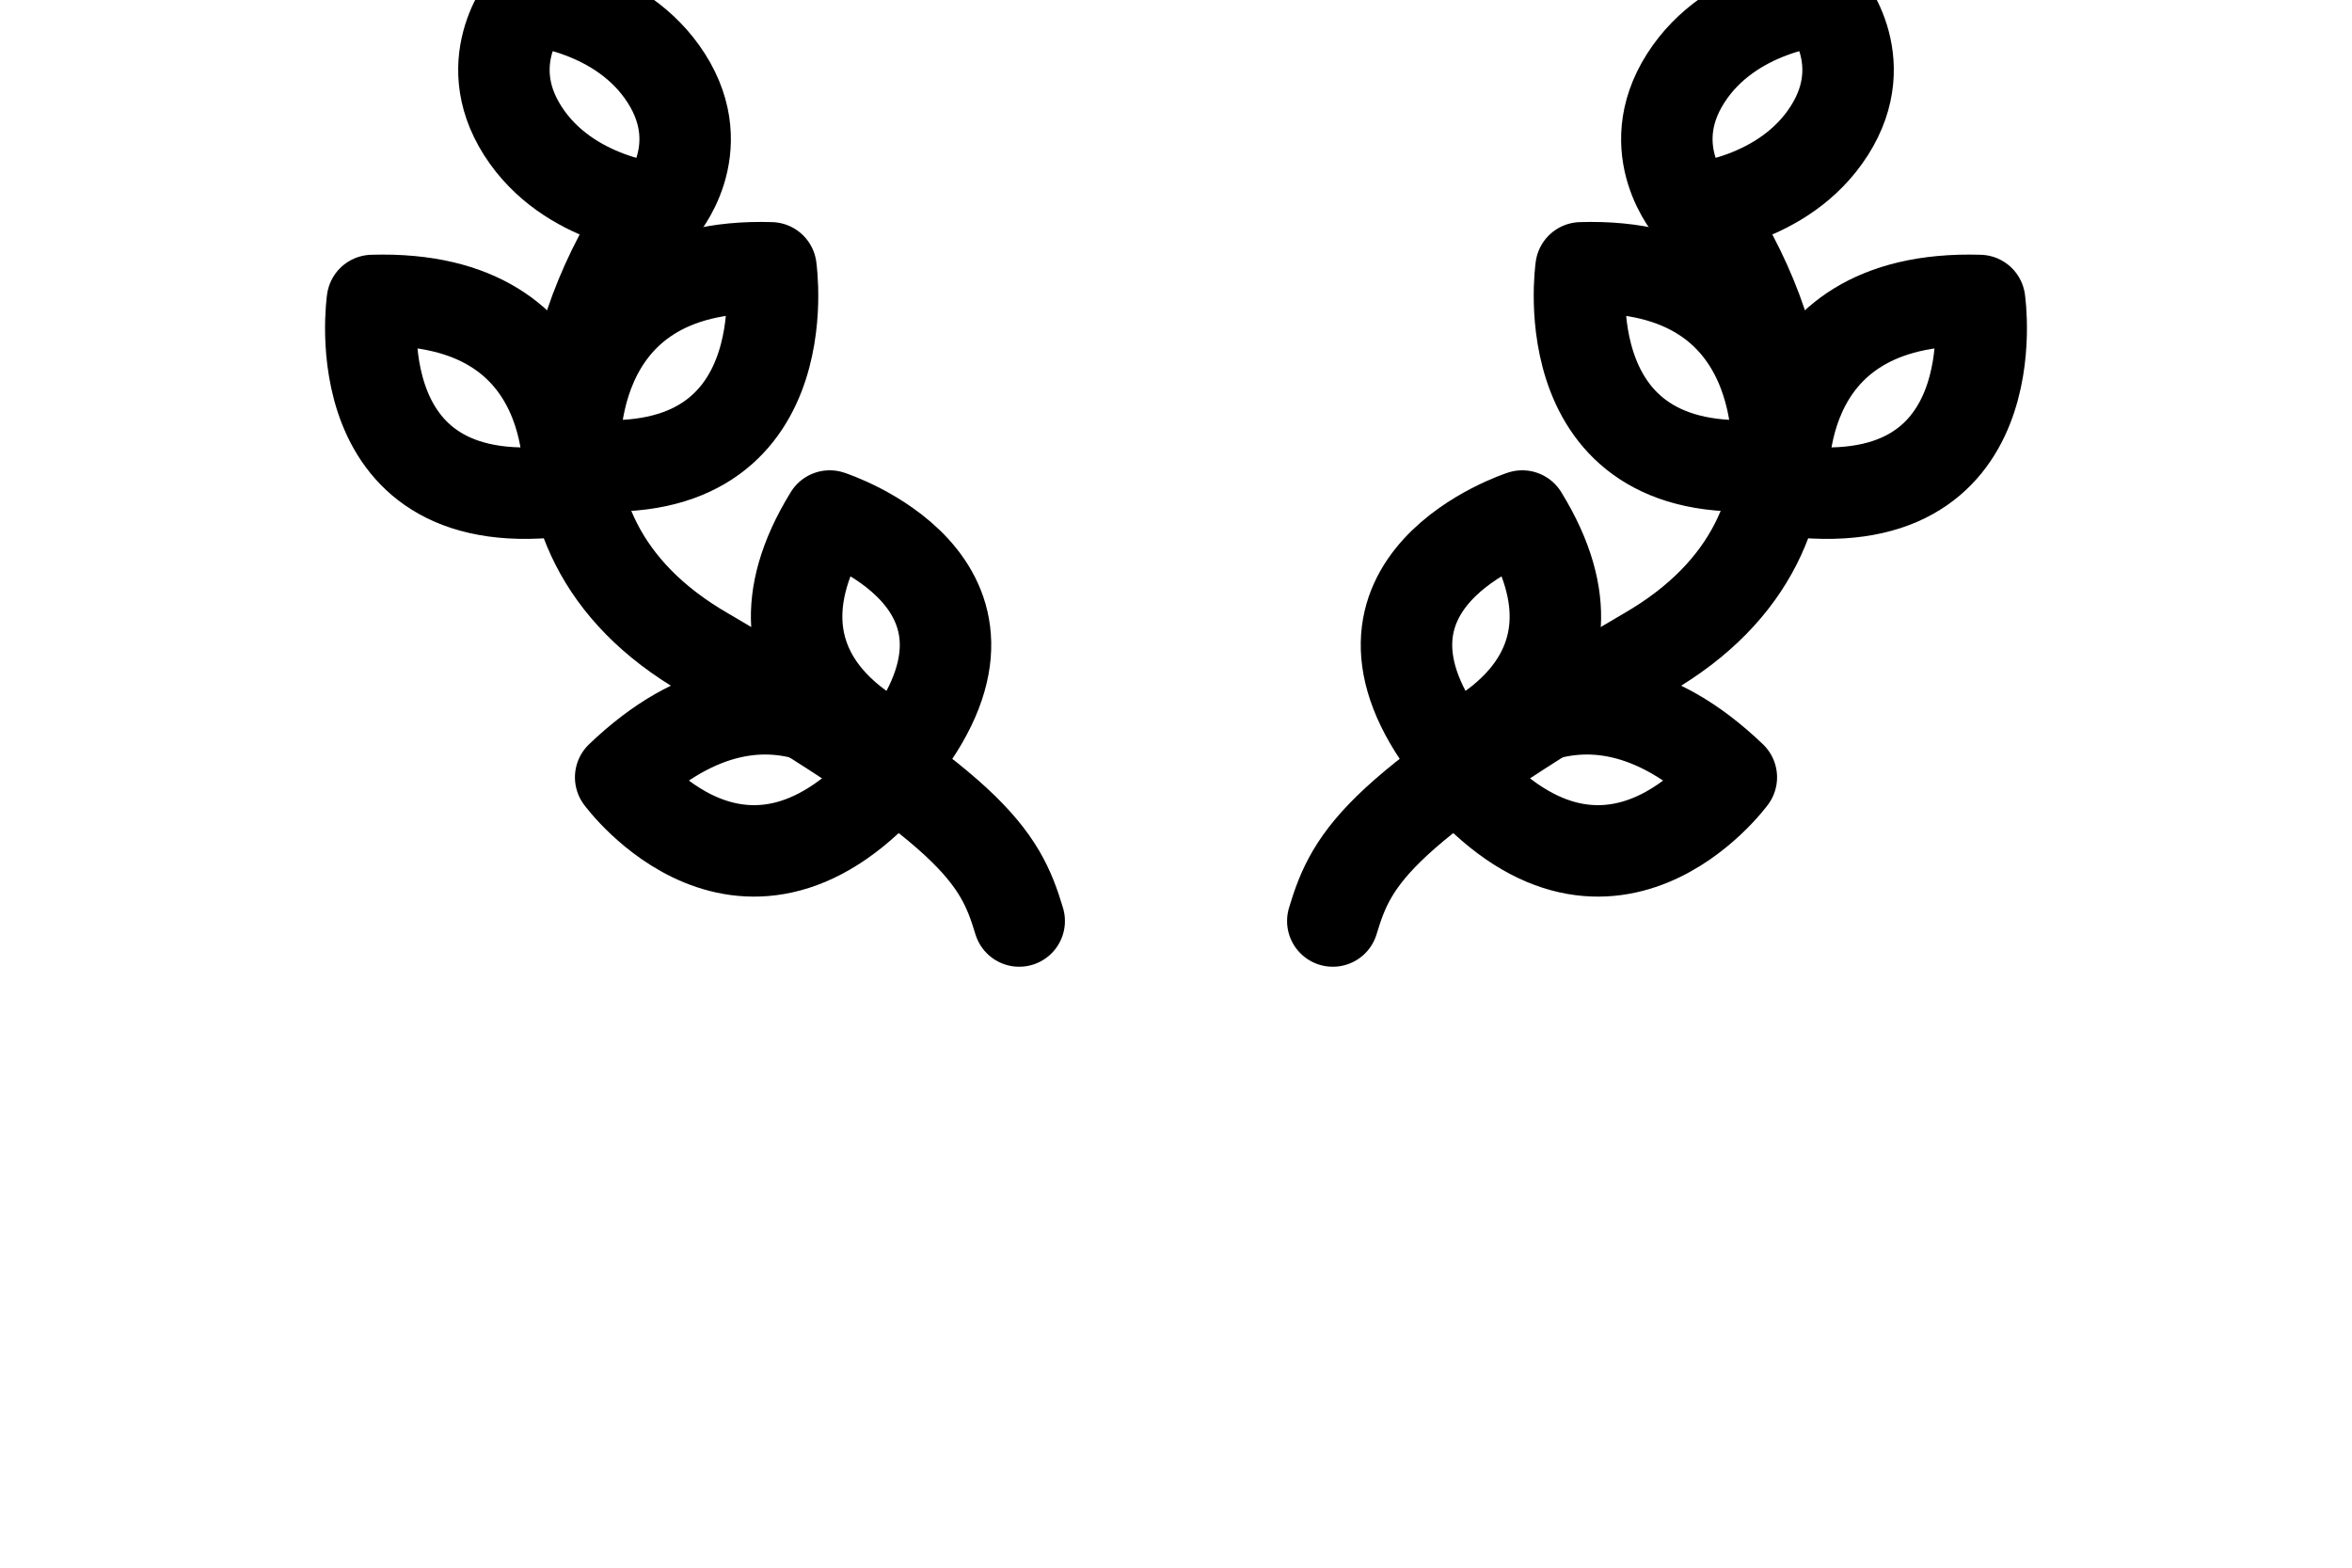
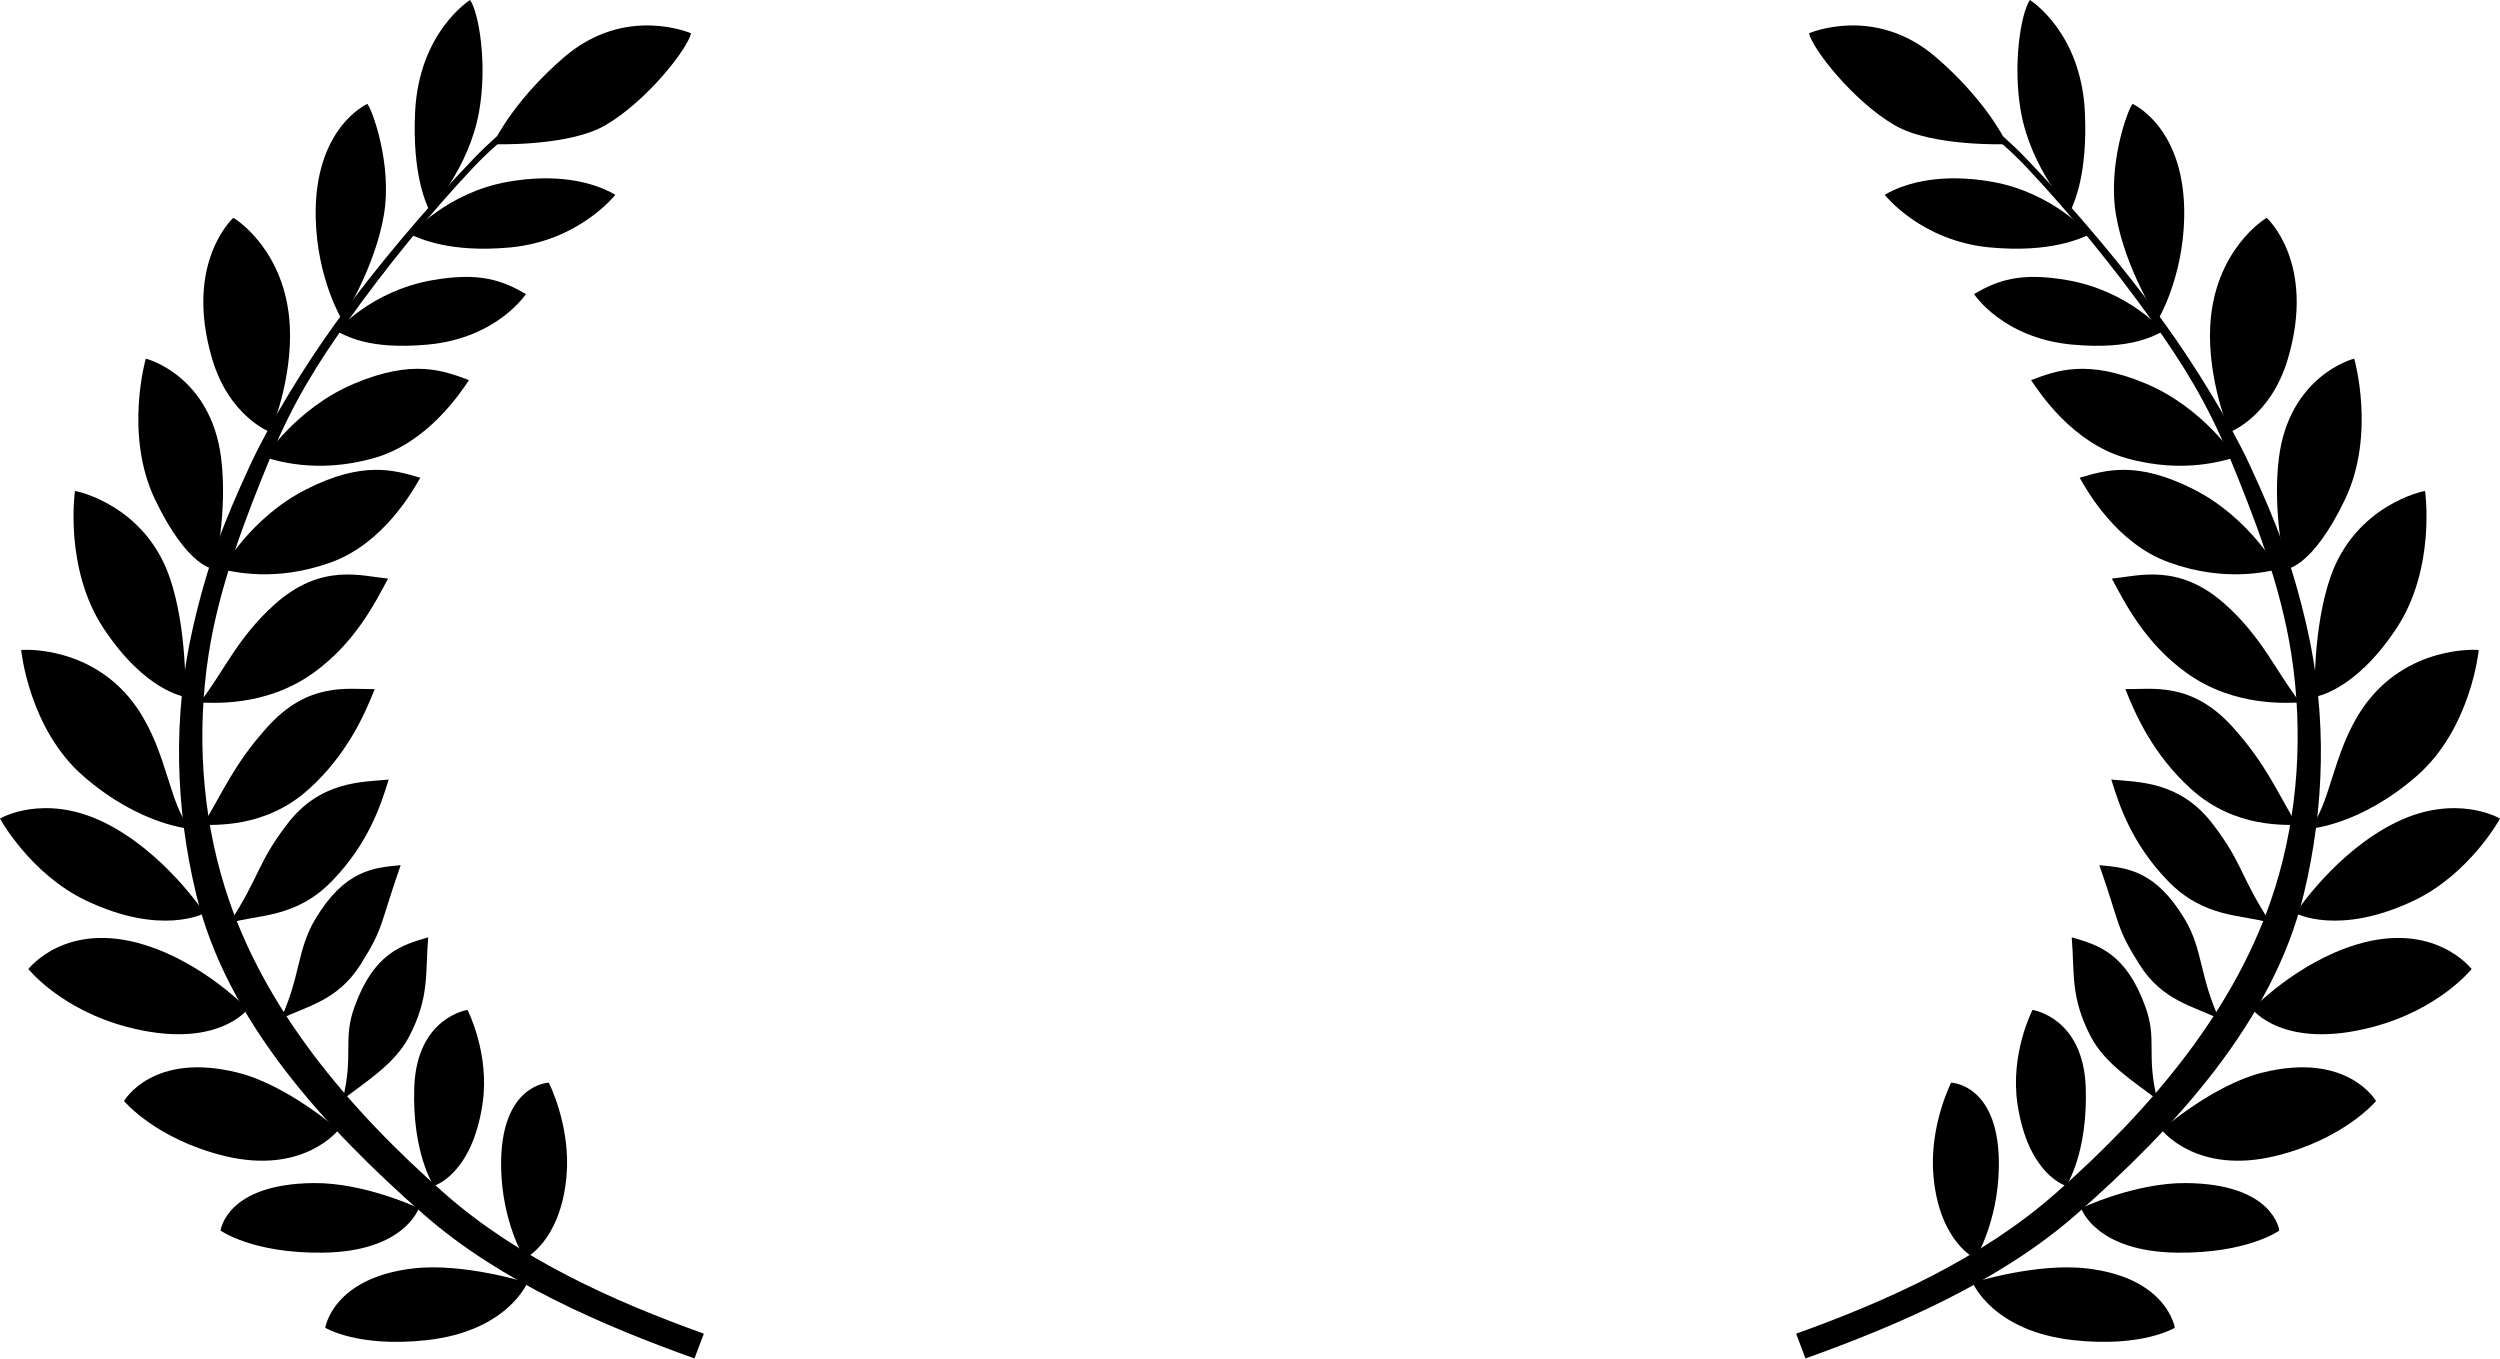
- <svg xmlns="http://www.w3.org/2000/svg" viewBox="0 0 36 24" fill="none">
-   <path d="M10.1 3.2C10.1 3.2 8.7 3.1 8 2C7.3 0.9 8.1 0 8.1 0C8.1 0 9.5 0.1 10.2 1.2C10.9 2.3 10.1 3.2 10.1 3.2Z" stroke="currentColor" stroke-width="1.4" stroke-linecap="round" stroke-linejoin="round" />
-   <path d="M10 3.1C8.9 4.6 7.5 8.1 10.8 10C14.9 12.4 15.3 13.1 15.6 14.1" stroke="currentColor" stroke-width="1.4" stroke-linecap="round" stroke-linejoin="round" />
-   <path d="M13.8 11.5C13.8 11.5 11.1 10.5 12.7 7.9C12.7 7.9 15.8 8.9 13.8 11.5Z" stroke="currentColor" stroke-width="1.4" stroke-linecap="round" stroke-linejoin="round" />
-   <path d="M13.7 11.8C13.7 11.8 11.9 9.6 9.5 11.9C9.5 11.9 11.4 14.5 13.7 11.8ZM8.7 7.5C8.7 7.5 9 4.5 5.7 4.6C5.7 4.6 5.2 8 8.7 7.5Z" stroke="currentColor" stroke-width="1.4" stroke-linecap="round" stroke-linejoin="round" />
-   <path d="M8.8 7.1C8.8 7.1 8.5 4 11.8 4.1C11.8 4.1 12.3 7.5 8.8 7.1Z" stroke="currentColor" stroke-width="1.4" stroke-linecap="round" stroke-linejoin="round" />
-   <path d="M25.9 3.2C25.9 3.2 27.3 3.1 28 2C28.7 0.9 27.9 0 27.9 0C27.9 0 26.5 0.1 25.8 1.2C25.1 2.3 25.9 3.2 25.9 3.2Z" stroke="currentColor" stroke-width="1.4" stroke-linecap="round" stroke-linejoin="round" />
-   <path d="M26 3.1C27.1 4.6 28.5 8.1 25.2 10C21.1 12.4 20.7 13.1 20.4 14.1" stroke="currentColor" stroke-width="1.4" stroke-linecap="round" stroke-linejoin="round" />
-   <path d="M22.2 11.5C22.2 11.5 24.9 10.5 23.3 7.9C23.3 7.9 20.2 8.9 22.2 11.5Z" stroke="currentColor" stroke-width="1.4" stroke-linecap="round" stroke-linejoin="round" />
-   <path d="M22.3 11.8C22.3 11.8 24.1 9.6 26.5 11.9C26.5 11.9 24.6 14.5 22.3 11.8ZM27.3 7.5C27.3 7.5 27 4.5 30.3 4.6C30.3 4.6 30.8 8 27.3 7.5Z" stroke="currentColor" stroke-width="1.4" stroke-linecap="round" stroke-linejoin="round" />
-   <path d="M27.2 7.1C27.2 7.1 27.5 4 24.2 4.1C24.2 4.1 23.7 7.5 27.2 7.1Z" stroke="currentColor" stroke-width="1.4" stroke-linecap="round" stroke-linejoin="round" />
+ <svg xmlns="http://www.w3.org/2000/svg" id="svg2" viewBox="0 0 1475.4 801.7" version="1.1" preserveAspectRatio="xMinYMin">
+   <path id="path3035" style="block-progression:tb;text-indent:0;color:#000000;text-transform:none;fill:currentColor" d="m334.46 49.002c-18.278 12.277-38.479 27.48-54.76 44.437-28.887 30.086-57.536 64.004-82.159 97.941-16.634 22.926-38.215 57.715-50.006 83.305-15.691 34.056-24.985 57.915-33.597 95.332-12.132 52.713-10.459 106.81 1.863 157.81 18.129 75.031 76.15 137.81 134.13 188.77 45.358 39.863 106.34 65.942 159.92 85.098l5.536-14.63c-53.09-18.97-109.36-44.31-152.83-82.56-55.92-49.21-107.57-109.22-129.85-180.73-13.57-43.53-16.72-91.29-9.6-137.54 6.237-40.516 21.918-81.121 37.193-118.04 12.558-30.349 27.2-53.991 45.06-78.892 22.645-31.574 47.529-62.365 73.981-90.48 17.123-18.199 40.023-34.629 58.415-46.982z" />
+   <path id="path3809" style="fill:currentColor" d="m311.24 756.98s-37.634-11.898-67.5-8.393c-47.415 5.564-51.786 35-51.786 35s19.022 11.809 59.821 7.321c47.796-5.257 59.464-33.929 59.464-33.929z" />
+   <path id="path3811" style="fill:currentColor" d="m247.15 713.02s-31.716-15.044-61.786-14.821c-52.058 0.386-55.179 28.036-55.179 28.036s18.843 13.595 60.536 13.036c48.08-0.645 56.429-26.25 56.429-26.25z" />
+   <path id="path3813" style="fill:currentColor" d="m199.74 666.79s-30.157-26.43-59.326-33.739c-50.498-12.653-67.224 16.73-67.224 16.73s18.771 22.52 59.277 32.411c46.711 11.406 67.273-15.402 67.273-15.402z" />
+   <path id="path3815" style="fill:currentColor" d="m146.2 595.58s-25.79-27.185-61.094-38.032c-46.073-14.156-67.729 13.636-68.361 14.331 0 0 18.879 23.762 58.267 34.179 52.832 13.973 71.188-10.478 71.188-10.478z" />
+   <path id="path3817" style="fill:currentColor" d="m120.7 538.91s-24.019-36.576-59.844-53.84c-34.801-16.78-60.225-2.49-60.856-1.93 0 0 17.877 32.67 50.767 48.325 44.687 21.271 69.938 7.441 69.938 7.441z" />
+   <path id="path3819" style="fill:currentColor" d="m112.96 489.18c-12.82-12.06-13.775-44.84-32.099-71.44-25.563-37.11-67.73-34.42-68.361-34.07 0 0 4.514 46.234 36.481 74.178 33.973 29.697 63.978 31.335 63.978 31.335z" />
+   <path id="path3821" style="fill:currentColor" d="m109.42 411.25s1.244-40.185-9.352-70.701c-14.783-42.569-55.138-50.926-55.839-50.759 0 0-6.544 45.519 16.848 80.952 24.861 37.657 48.344 40.507 48.344 40.507z" />
+   <path id="path3823" style="fill:currentColor" d="m126.51 335.94s8.05-33.735 3.972-65.78c-6.146-48.297-43.73-58.521-44.448-58.451 0 0-12.884 44.733 5.445 83.031 19.479 40.702 35.031 41.2 35.031 41.2z" />
+   <path id="path3830" style="fill:currentColor" d="m159.62 255.08s13.089-30.516 11.412-62.775c-2.328-44.771-32.665-63.685-33.385-63.711 0 0-29.251 26.374-12.451 83.145 10.191 34.437 34.425 43.342 34.425 43.342z" />
+   <path id="path3832" style="fill:currentColor" d="m201.74 188.6s19.451-29.962 24.832-61.814c5.052-29.903-7.08-62.481-9.789-65.475 0 0-31.65 13.91-30.465 67.294 0.797 35.905 15.422 59.995 15.422 59.995z" />
+   <path id="path3834" style="fill:currentColor" d="m253.49 124.45s23.192-24.697 29.233-58.466c5-27.984-0.04-58.394-5.31-65.984 0 0-30.25 18.795-32.448 66.327-1.659 35.875 6.126 52.95 8.525 58.127z" />
+   <path id="path3836" style="fill:currentColor" d="m291.03 85.107s44.199 1.597 66.166-11.157c24.589-14.276 48.719-45.263 50.623-54.309 0 0-38.712-16.975-74.806 14.032-27.242 23.402-39.862 46.137-41.983 51.434z" />
+   <path id="path3838" style="fill:currentColor" d="m242.33 138.43s21.141-24.752 57.469-31.147c28.002-4.929 49.529-0.378 63.35 7.675 0 0-21.322 27.318-62.19 31.084-35.762 3.295-53.376-5.385-58.63-7.612z" />
+   <path id="path3840" style="fill:currentColor" d="m198.64 195.5s20.13-23.742 56.459-30.136c28.002-4.929 41.448 0.127 55.269 8.18 0 0-17.029 26.056-57.897 29.821-35.762 3.295-48.578-5.638-53.832-7.865z" />
+   <path id="path3842" style="fill:currentColor" d="m156.23 269.95s18.805-29.262 52.808-43.562c34.843-14.654 52.739-7.657 67.725-2.063-4.779 7.169-24.337 37.05-56.046 46.02-34.557 9.776-58.932 0.909-64.487-0.396z" />
+   <path id="path3844" style="fill:currentColor" d="m131.06 336.07s16.664-30.532 49.556-47.228c33.706-17.109 52.056-11.41 67.404-6.902-4.254 7.492-21.624 38.696-52.61 49.912-33.77 12.223-58.716 5.122-64.35 4.219z" />
+   <path id="path3846" style="fill:currentColor" d="m117.84 414.65c14.421-18.489 22.261-38.366 44.449-58.149 27.336-24.373 50.792-16.603 66.711-15.029-7.837 14.719-19.603 38.003-43.92 55.546-29.126 21.011-61.536 17.473-67.24 17.633z" />
+   <path id="path3848" style="fill:currentColor" d="m119.63 487.05c12.262-19.986 18.081-35.565 37.916-57.707 24.437-27.278 47.605-22.435 63.6-22.652-6.14 15.503-16.49 38.695-38.692 58.849-26.592 24.138-57.175 20.713-62.824 21.51z" />
+   <path id="path3850" style="fill:currentColor" d="m135.4 544.78c18.448-28.481 16.12-34.927 34.176-58.542 19.392-25.362 43.885-24.665 59.811-26.165-4.877 15.946-12.165 37.517-32.837 59.237-22.045 23.163-44.975 20.181-61.149 25.47z" />
+   <path id="path3852" style="fill:currentColor" d="m165.71 601.35c11.63-25.198 9.622-40.933 20.286-58.794 17.442-29.213 34.541-30.474 50.467-31.973-12.703 36.396-9.762 36.564-23.746 58.732-13.607 21.571-32.096 24.474-47.007 32.036z" />
+   <path id="path3854" style="fill:currentColor" d="m202.25 648.92c6.628-26.95-0.102-35.197 6.973-54.76 11.571-31.996 28.119-36.484 43.469-40.983-1.765 21.479 0.9 35.106-11.139 58.387-8.502 16.44-26.101 27.098-39.303 37.356z" />
+   <path id="path3856" style="fill:currentColor" d="m275.9 596.01s13.293 25.664 8.877 55.408c-6.256 42.144-28.777 48.458-28.777 48.458s-12.827-19.155-11.523-58.022c1.392-41.516 31.423-45.845 31.423-45.845z" />
+   <path id="path3858" style="fill:currentColor" d="m323.88 638.94s13.303 25.984 10.393 55.914c-3.731 38.356-24.736 47.953-24.736 47.953s-13.232-21.412-13.796-53.728c-0.86-49.346 28.14-50.138 28.14-50.138z" />
+   <path id="path3862" style="block-progression:tb;text-indent:0;color:#000000;text-transform:none;fill:currentColor" d="m1140.9 49.002c18.278 12.277 38.479 27.48 54.76 44.437 28.887 30.086 57.536 64.004 82.159 97.941 16.634 22.926 38.215 57.715 50.006 83.305 15.691 34.056 24.985 57.915 33.597 95.332 12.132 52.713 10.46 106.81-1.863 157.81-18.129 75.031-76.15 137.81-134.13 188.77-45.358 39.863-106.34 65.942-159.92 85.098l-5.5-14.62c53.098-18.982 109.37-44.319 152.84-82.572 55.917-49.203 107.56-109.21 129.85-180.73 13.566-43.531 16.716-91.295 9.597-137.54-6.237-40.516-21.918-81.121-37.193-118.04-12.558-30.349-27.2-53.991-45.06-78.892-22.645-31.574-47.529-62.365-73.981-90.48-17.123-18.199-40.023-34.629-58.415-46.982z" />
+   <path id="path3864" style="fill:currentColor" d="m1164.2 756.98s37.634-11.898 67.5-8.393c47.415 5.564 51.786 35 51.786 35s-19.022 11.809-59.822 7.321c-47.796-5.257-59.464-33.929-59.464-33.929z" />
+   <path id="path3866" style="fill:currentColor" d="m1228.2 713.02s31.716-15.044 61.786-14.821c52.058 0.386 55.179 28.036 55.179 28.036s-18.843 13.595-60.536 13.036c-48.08-0.645-56.429-26.25-56.429-26.25z" />
+   <path id="path3868" style="fill:currentColor" d="m1275.7 666.79s30.157-26.43 59.326-33.739c50.498-12.653 67.224 16.73 67.224 16.73s-18.771 22.52-59.277 32.411c-46.711 11.406-67.273-15.402-67.273-15.402z" />
+   <path id="path3870" style="fill:currentColor" d="m1329.2 595.58s25.79-27.185 61.094-38.032c46.073-14.156 67.729 13.636 68.361 14.331 0 0-18.879 23.762-58.266 34.179-52.832 13.973-71.188-10.478-71.188-10.478z" />
+   <path id="path3872" style="fill:currentColor" d="m1354.7 538.91s24.019-36.576 59.844-53.84c34.806-16.774 60.229-2.489 60.861-1.926 0 0-17.877 32.67-50.767 48.325-44.687 21.271-69.938 7.441-69.938 7.441z" />
+   <path id="path3874" style="fill:currentColor" d="m1362.4 489.18c12.817-12.059 13.774-44.838 32.098-71.441 25.563-37.111 67.729-34.419 68.36-34.072 0 0-4.514 46.234-36.481 74.178-33.973 29.697-63.978 31.335-63.978 31.335z" />
+   <path id="path3876" style="fill:currentColor" d="m1366 411.25s-1.244-40.185 9.352-70.701c14.783-42.569 55.138-50.926 55.839-50.759 0 0 6.544 45.519-16.848 80.952-24.86 37.657-48.344 40.507-48.344 40.507z" />
+   <path id="path3878" style="fill:currentColor" d="m1348.9 335.94s-8.05-33.735-3.972-65.78c6.146-48.297 43.73-58.521 44.448-58.451 0 0 12.884 44.733-5.445 83.031-19.479 40.702-35.031 41.2-35.031 41.2z" />
+   <path id="path3880" style="fill:currentColor" d="m1315.8 255.08s-13.089-30.516-11.412-62.775c2.328-44.771 32.665-63.685 33.385-63.711 0 0 29.251 26.374 12.451 83.145-10.191 34.437-34.425 43.342-34.425 43.342z" />
+   <path id="path3882" style="fill:currentColor" d="m1273.6 188.6s-19.451-29.962-24.832-61.814c-5.052-29.903 7.08-62.481 9.789-65.475 0 0 31.65 13.91 30.465 67.294-0.797 35.905-15.422 59.995-15.422 59.995z" />
+   <path id="path3884" style="fill:currentColor" d="m1221.9 124.45s-23.192-24.697-29.233-58.466c-5.007-27.989 0.034-58.399 5.31-65.989 0 0 30.25 18.795 32.448 66.327 1.659 35.875-6.126 52.95-8.525 58.127z" />
+   <path id="path3886" style="fill:currentColor" d="m1184.4 85.107s-44.199 1.597-66.166-11.157c-24.589-14.276-48.719-45.263-50.623-54.309 0 0 38.712-16.975 74.806 14.032 27.242 23.402 39.862 46.137 41.983 51.434z" />
+   <path id="path3888" style="fill:currentColor" d="m1233.1 138.43s-21.141-24.752-57.469-31.147c-28.002-4.929-49.529-0.378-63.35 7.675 0 0 21.322 27.318 62.19 31.084 35.762 3.295 53.376-5.385 58.63-7.612z" />
+   <path id="path3890" style="fill:currentColor" d="m1276.7 195.5s-20.13-23.742-56.459-30.136c-28.002-4.929-41.448 0.127-55.269 8.18 0 0 17.029 26.056 57.897 29.821 35.762 3.295 48.578-5.638 53.832-7.865z" />
+   <path id="path3892" style="fill:currentColor" d="m1319.2 269.95s-18.805-29.262-52.808-43.562c-34.843-14.654-52.739-7.657-67.725-2.063 4.779 7.169 24.337 37.05 56.046 46.02 34.557 9.776 58.932 0.909 64.487-0.396z" />
+   <path id="path3894" style="fill:currentColor" d="m1344.3 336.07s-16.664-30.532-49.556-47.228c-33.706-17.109-52.056-11.41-67.404-6.902 4.254 7.492 21.624 38.696 52.61 49.912 33.77 12.223 58.716 5.122 64.35 4.219z" />
+   <path id="path3896" style="fill:currentColor" d="m1357.5 414.65c-14.421-18.489-22.261-38.366-44.449-58.149-27.336-24.373-50.792-16.603-66.711-15.029 7.837 14.719 19.603 38.003 43.92 55.546 29.126 21.011 61.536 17.473 67.24 17.633z" />
+   <path id="path3898" style="fill:currentColor" d="m1355.8 487.05c-12.262-19.986-18.081-35.565-37.916-57.707-24.437-27.278-47.605-22.435-63.6-22.652 6.14 15.503 16.49 38.695 38.692 58.849 26.592 24.138 57.174 20.713 62.824 21.51z" />
+   <path id="path3900" style="fill:currentColor" d="m1340 544.78c-18.448-28.481-16.12-34.927-34.176-58.542-19.392-25.362-43.885-24.665-59.811-26.165 4.877 15.946 12.166 37.517 32.837 59.237 22.045 23.163 44.975 20.181 61.149 25.47z" />
+   <path id="path3902" style="fill:currentColor" d="m1309.7 601.35c-11.63-25.198-9.622-40.933-20.286-58.794-17.442-29.213-34.541-30.474-50.467-31.973 12.703 36.396 9.762 36.564 23.746 58.732 13.607 21.571 32.096 24.474 47.007 32.036z" />
+   <path id="path3904" style="fill:currentColor" d="m1273.1 648.92c-6.628-26.95 0.102-35.197-6.973-54.76-11.571-31.996-28.119-36.484-43.469-40.983 1.765 21.479-0.9 35.106 11.139 58.387 8.502 16.44 26.101 27.098 39.303 37.356z" />
+   <path id="path3906" style="fill:currentColor" d="m1199.5 596.01s-13.293 25.664-8.877 55.408c6.256 42.144 28.777 48.458 28.777 48.458s12.827-19.155 11.523-58.022c-1.393-41.516-31.423-45.845-31.423-45.845z" />
+   <path id="path3908" style="fill:currentColor" d="m1151.5 638.94s-13.303 25.984-10.392 55.914c3.731 38.356 24.736 47.953 24.736 47.953s13.232-21.412 13.796-53.728c0.861-49.346-28.14-50.138-28.14-50.138z" />
</svg>
